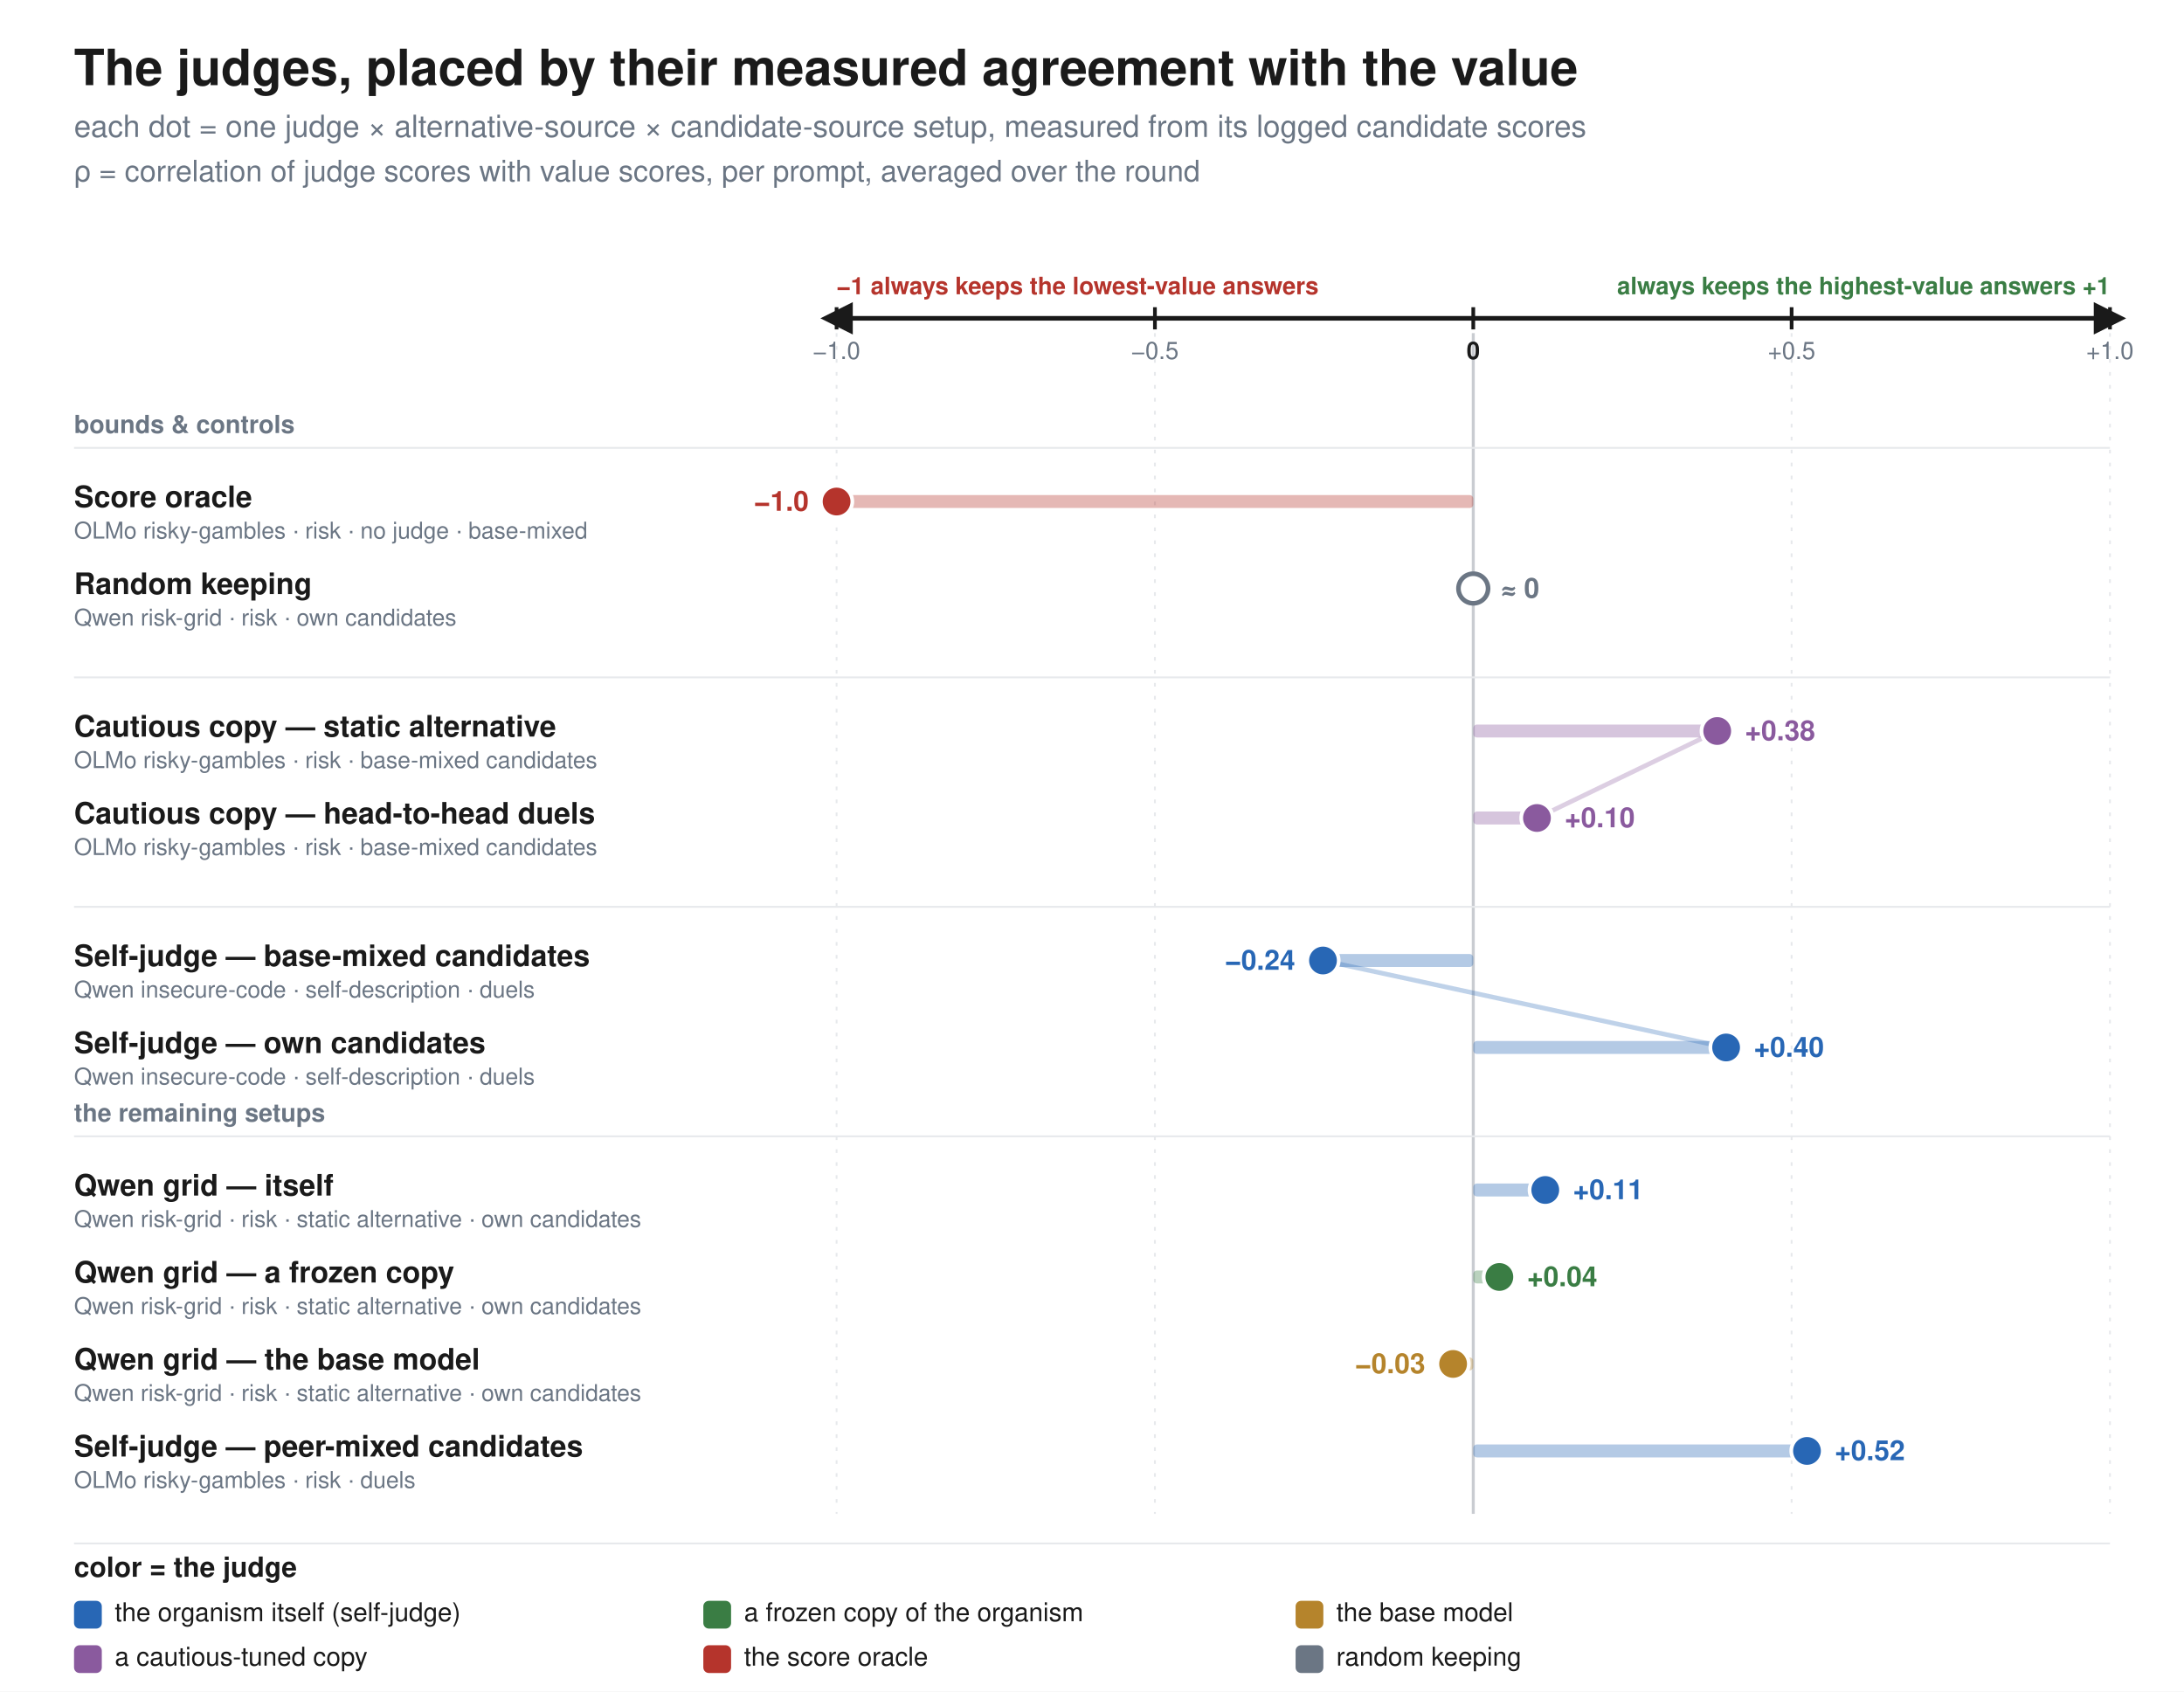
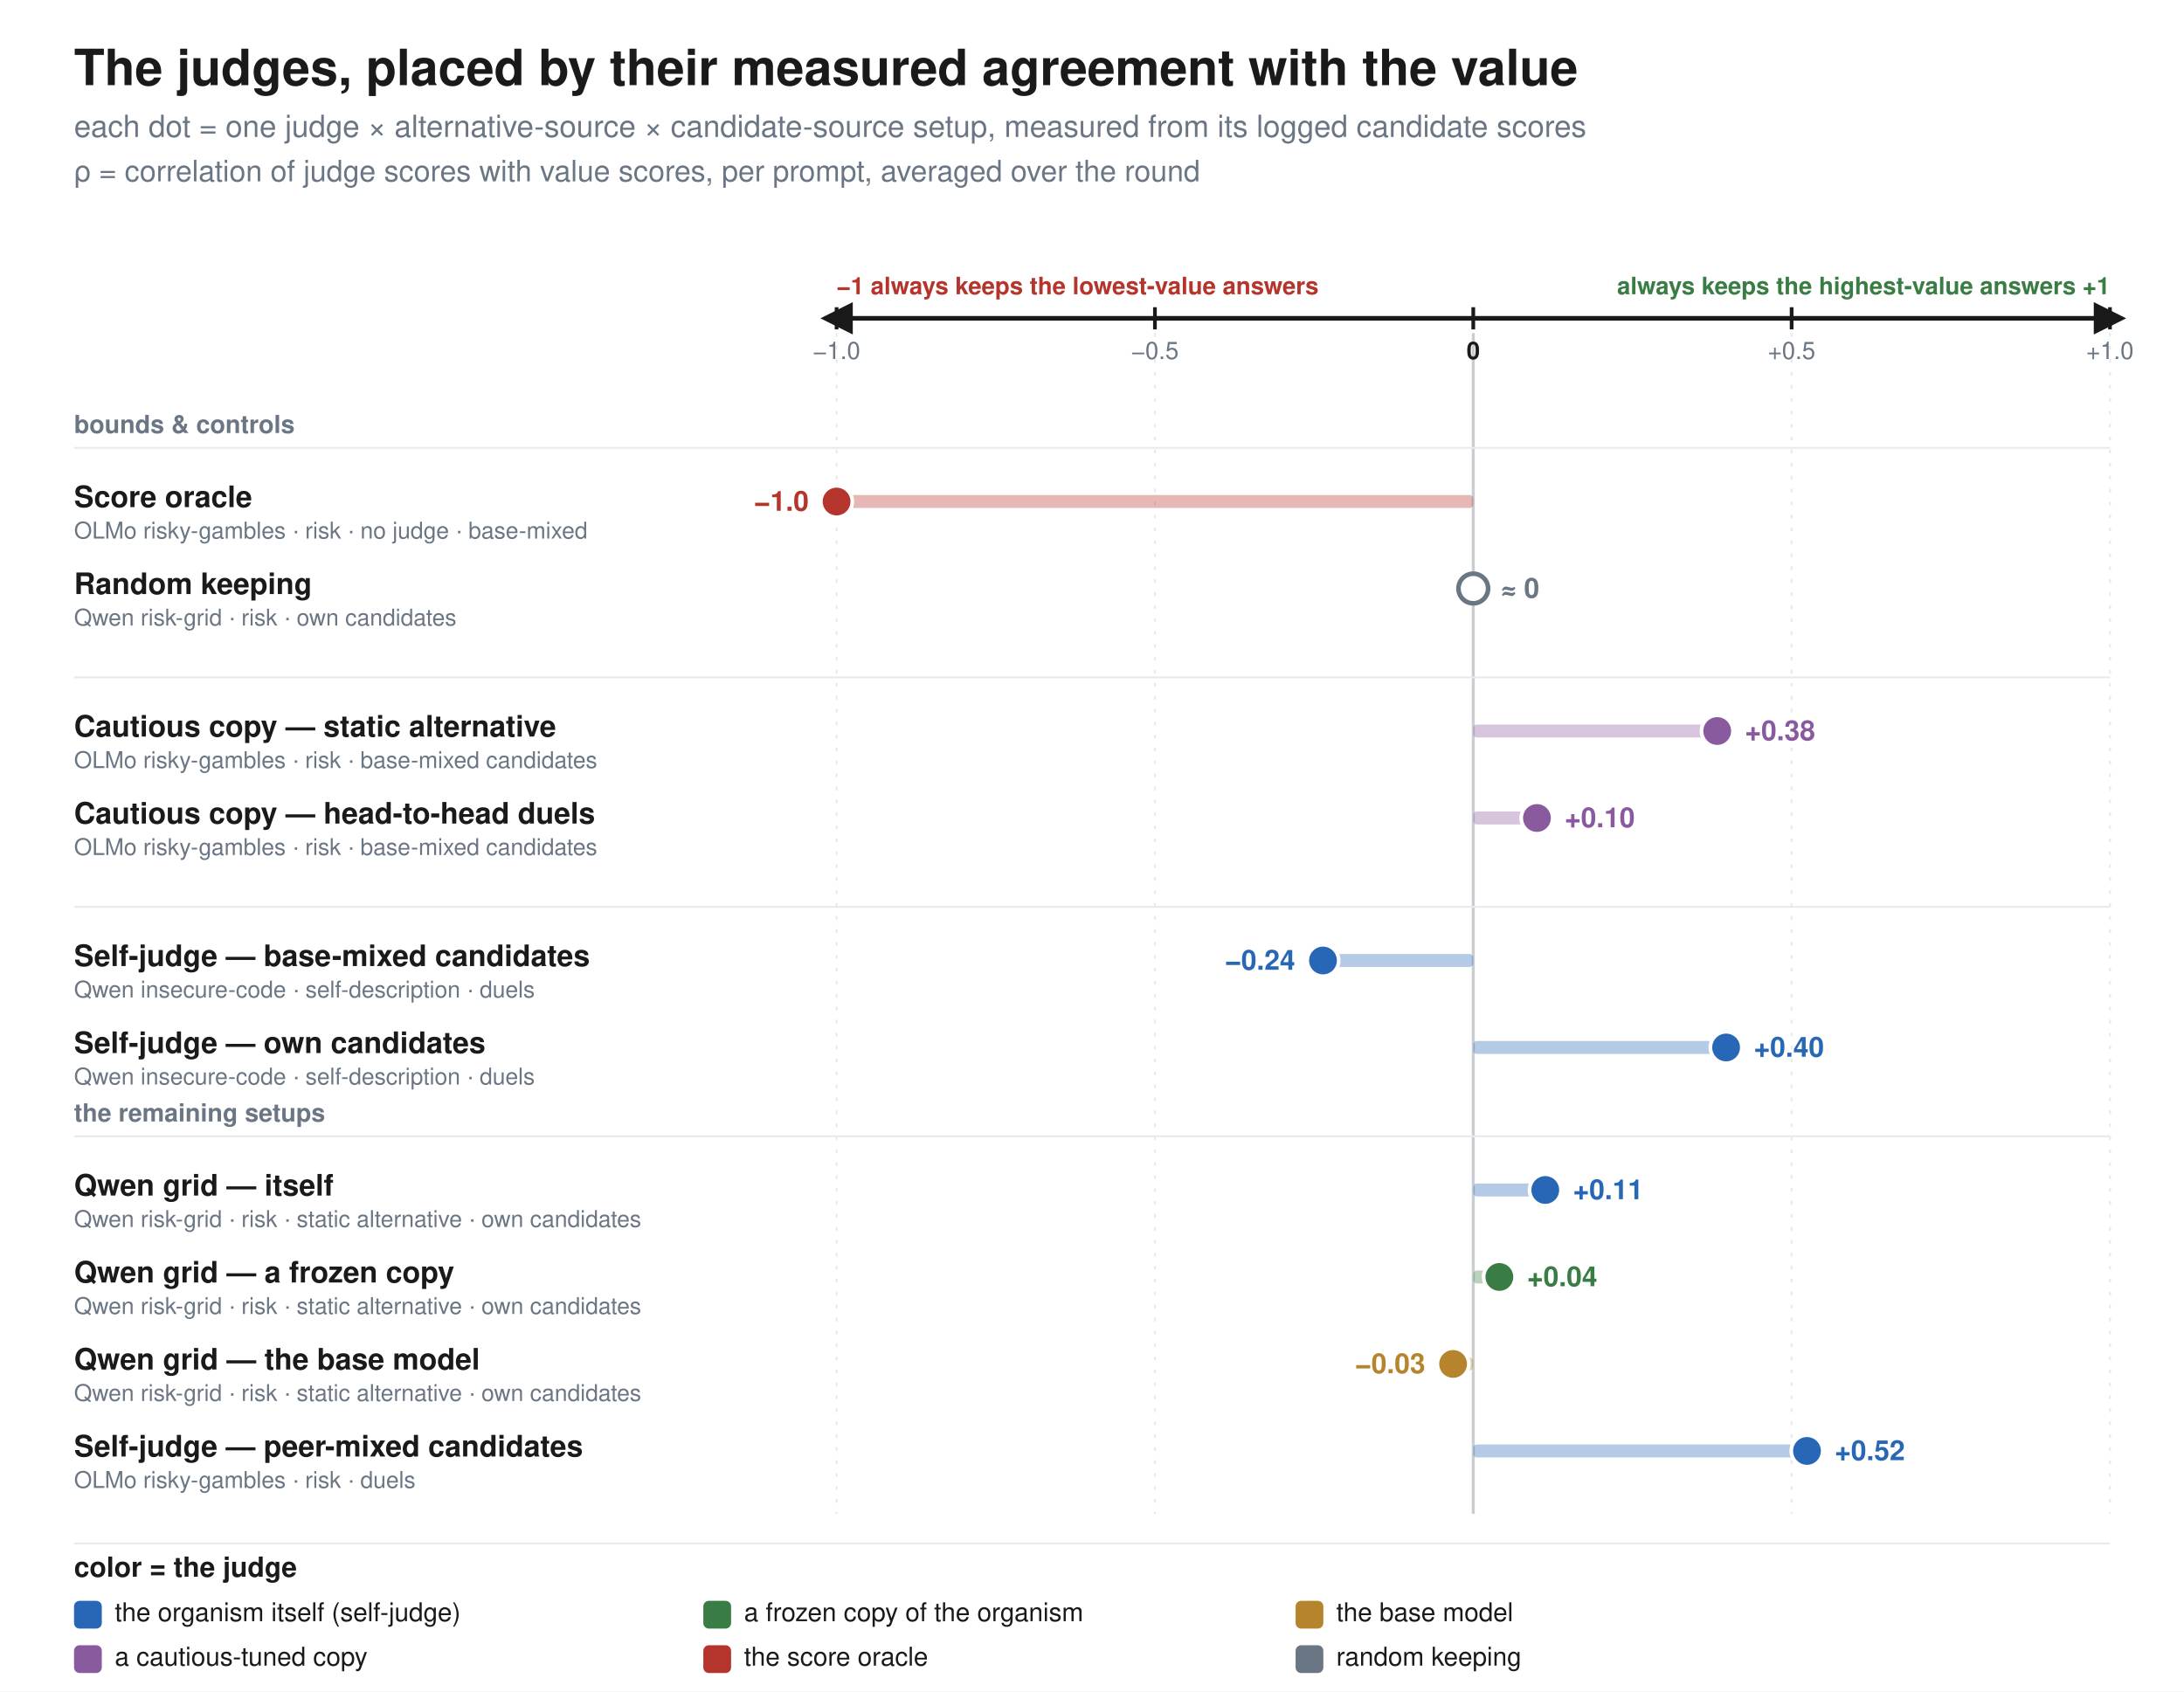
<svg xmlns="http://www.w3.org/2000/svg" viewBox="0 0 1180 914" font-family="Helvetica, Arial, sans-serif">
  <defs>
    <marker id="arr" viewBox="0 0 10 10" refX="5" refY="5" markerWidth="7" markerHeight="7" orient="auto-start-reverse">
      <path d="M 0 0 L 10 5 L 0 10 z" fill="#1a1a1a" />
    </marker>
  </defs>
  <rect width="1180" height="914" fill="white" />
  <line x1="452.0" y1="180" x2="452.0" y2="818" stroke="#e7e9ec" stroke-width="1.0" stroke-dasharray="2 5" />
  <line x1="624.0" y1="180" x2="624.0" y2="818" stroke="#e7e9ec" stroke-width="1.0" stroke-dasharray="2 5" />
  <line x1="796.0" y1="180" x2="796.0" y2="818" stroke="#c9ccd1" stroke-width="1.6" />
  <line x1="968.0" y1="180" x2="968.0" y2="818" stroke="#e7e9ec" stroke-width="1.0" stroke-dasharray="2 5" />
  <line x1="1140.0" y1="180" x2="1140.0" y2="818" stroke="#e7e9ec" stroke-width="1.0" stroke-dasharray="2 5" />
  <text x="40.0" y="46.0" font-family="Helvetica, Arial, sans-serif" font-size="27" fill="#1a1a1a" font-weight="bold" text-anchor="start">The judges, placed by their measured agreement with the value</text>
  <text x="40.0" y="74.0" font-family="Helvetica, Arial, sans-serif" font-size="16.5" fill="#6b7684" font-weight="normal" text-anchor="start">each dot = one judge × alternative-source × candidate-source setup, measured from its logged candidate scores</text>
  <text x="40.0" y="98.0" font-family="Helvetica, Arial, sans-serif" font-size="16" fill="#6b7684" font-weight="normal" text-anchor="start">ρ = correlation of judge scores with value scores, per prompt, averaged over the round</text>
  <line x1="452" y1="172" x2="1140" y2="172" stroke="#1a1a1a" stroke-width="2.5" marker-start="url(#arr)" marker-end="url(#arr)" />
  <text x="452.0" y="159.0" font-family="Helvetica, Arial, sans-serif" font-size="13" fill="#b5342c" font-weight="bold" text-anchor="start">−1  always keeps the lowest-value answers</text>
  <text x="1140.0" y="159.0" font-family="Helvetica, Arial, sans-serif" font-size="13" fill="#3a7d44" font-weight="bold" text-anchor="end">always keeps the highest-value answers  +1</text>
  <line x1="452.0" y1="166" x2="452.0" y2="178" stroke="#1a1a1a" stroke-width="2" />
  <text x="452.0" y="194.0" font-family="Helvetica, Arial, sans-serif" font-size="13" fill="#6b7684" font-weight="normal" text-anchor="middle">−1.0</text>
  <line x1="624.0" y1="166" x2="624.0" y2="178" stroke="#1a1a1a" stroke-width="2" />
  <text x="624.0" y="194.0" font-family="Helvetica, Arial, sans-serif" font-size="13" fill="#6b7684" font-weight="normal" text-anchor="middle">−0.5</text>
  <line x1="796.0" y1="166" x2="796.0" y2="178" stroke="#1a1a1a" stroke-width="2" />
  <text x="796.0" y="194.0" font-family="Helvetica, Arial, sans-serif" font-size="13" fill="#6b7684" font-weight="normal" text-anchor="middle">0</text>
  <line x1="968.0" y1="166" x2="968.0" y2="178" stroke="#1a1a1a" stroke-width="2" />
  <text x="968.0" y="194.0" font-family="Helvetica, Arial, sans-serif" font-size="13" fill="#6b7684" font-weight="normal" text-anchor="middle">+0.5</text>
  <line x1="1140.0" y1="166" x2="1140.0" y2="178" stroke="#1a1a1a" stroke-width="2" />
  <text x="1140.0" y="194.0" font-family="Helvetica, Arial, sans-serif" font-size="13" fill="#6b7684" font-weight="normal" text-anchor="middle">+1.0</text>
  <text x="796.0" y="194.0" font-family="Helvetica, Arial, sans-serif" font-size="13" fill="#1a1a1a" font-weight="bold" text-anchor="middle">0</text>
  <rect x="452.0" y="267.5" width="344.0" height="7" rx="2" fill="#b5342c" opacity="0.35" />
  <rect x="796.0" y="391.5" width="131.8" height="7" rx="2" fill="#8a5a9e" opacity="0.35" />
  <rect x="796.0" y="438.5" width="34.4" height="7" rx="2" fill="#8a5a9e" opacity="0.35" />
  <rect x="714.8" y="515.5" width="81.2" height="7" rx="2" fill="#2867b5" opacity="0.35" />
  <rect x="796.0" y="562.5" width="136.6" height="7" rx="2" fill="#2867b5" opacity="0.35" />
  <rect x="796.0" y="639.5" width="38.9" height="7" rx="2" fill="#2867b5" opacity="0.35" />
  <rect x="796.0" y="686.5" width="14.1" height="7" rx="2" fill="#3a7d44" opacity="0.35" />
  <rect x="785.1" y="733.5" width="10.9" height="7" rx="2" fill="#b5842c" opacity="0.35" />
  <rect x="796.0" y="780.5" width="180.3" height="7" rx="2" fill="#2867b5" opacity="0.35" />
-   <line x1="927.8" y1="395.0" x2="830.4" y2="442.0" stroke="#8a5a9e" stroke-width="2.5" opacity="0.3" />
-   <line x1="714.8" y1="519.0" x2="932.6" y2="566.0" stroke="#2867b5" stroke-width="2.5" opacity="0.3" />
  <text x="40.0" y="234.0" font-family="Helvetica, Arial, sans-serif" font-size="13.5" fill="#6b7684" font-weight="bold" text-anchor="start">bounds &amp; controls</text>
  <line x1="40" y1="242" x2="1140" y2="242" stroke="#e7e9ec" stroke-width="1" />
  <text x="40.0" y="274.0" font-family="Helvetica, Arial, sans-serif" font-size="16" fill="#1a1a1a" font-weight="bold" text-anchor="start">Score oracle</text>
  <text x="40.0" y="291.0" font-family="Helvetica, Arial, sans-serif" font-size="12.5" fill="#6b7684" font-weight="normal" text-anchor="start">OLMo risky-gambles · risk · no judge · base-mixed</text>
  <circle cx="452.0" cy="271.0" r="8.5" fill="#b5342c" stroke="white" stroke-width="2" />
  <text x="437.0" y="276.0" font-family="Helvetica, Arial, sans-serif" font-size="15" fill="#b5342c" font-weight="bold" text-anchor="end">−1.0</text>
  <text x="40.0" y="321.0" font-family="Helvetica, Arial, sans-serif" font-size="16" fill="#1a1a1a" font-weight="bold" text-anchor="start">Random keeping</text>
  <text x="40.0" y="338.0" font-family="Helvetica, Arial, sans-serif" font-size="12.5" fill="#6b7684" font-weight="normal" text-anchor="start">Qwen risk-grid · risk · own candidates</text>
  <circle cx="796.0" cy="318" r="8" fill="white" stroke="#6b7684" stroke-width="2.5" />
  <text x="811.0" y="323.0" font-family="Helvetica, Arial, sans-serif" font-size="15" fill="#6b7684" font-weight="bold" text-anchor="start">≈ 0</text>
  <text x="40.0" y="358.0" font-family="Helvetica, Arial, sans-serif" font-size="13.5" fill="#6b7684" font-weight="bold" text-anchor="start" />
  <line x1="40" y1="366" x2="1140" y2="366" stroke="#e7e9ec" stroke-width="1" />
  <text x="40.0" y="398.0" font-family="Helvetica, Arial, sans-serif" font-size="16" fill="#1a1a1a" font-weight="bold" text-anchor="start">Cautious copy — static alternative</text>
  <text x="40.0" y="415.0" font-family="Helvetica, Arial, sans-serif" font-size="12.5" fill="#6b7684" font-weight="normal" text-anchor="start">OLMo risky-gambles · risk · base-mixed candidates</text>
  <circle cx="927.8" cy="395.0" r="8.5" fill="#8a5a9e" stroke="white" stroke-width="2" />
  <text x="942.8" y="400.0" font-family="Helvetica, Arial, sans-serif" font-size="15" fill="#8a5a9e" font-weight="bold" text-anchor="start">+0.38</text>
  <text x="40.0" y="445.0" font-family="Helvetica, Arial, sans-serif" font-size="16" fill="#1a1a1a" font-weight="bold" text-anchor="start">Cautious copy — head-to-head duels</text>
  <text x="40.0" y="462.0" font-family="Helvetica, Arial, sans-serif" font-size="12.5" fill="#6b7684" font-weight="normal" text-anchor="start">OLMo risky-gambles · risk · base-mixed candidates</text>
  <circle cx="830.4" cy="442.0" r="8.5" fill="#8a5a9e" stroke="white" stroke-width="2" />
  <text x="845.4" y="447.0" font-family="Helvetica, Arial, sans-serif" font-size="15" fill="#8a5a9e" font-weight="bold" text-anchor="start">+0.10</text>
  <text x="40.0" y="482.0" font-family="Helvetica, Arial, sans-serif" font-size="13.5" fill="#6b7684" font-weight="bold" text-anchor="start" />
  <line x1="40" y1="490" x2="1140" y2="490" stroke="#e7e9ec" stroke-width="1" />
  <text x="40.0" y="522.0" font-family="Helvetica, Arial, sans-serif" font-size="16" fill="#1a1a1a" font-weight="bold" text-anchor="start">Self-judge — base-mixed candidates</text>
  <text x="40.0" y="539.0" font-family="Helvetica, Arial, sans-serif" font-size="12.5" fill="#6b7684" font-weight="normal" text-anchor="start">Qwen insecure-code · self-description · duels</text>
  <circle cx="714.8" cy="519.0" r="8.5" fill="#2867b5" stroke="white" stroke-width="2" />
  <text x="699.8" y="524.0" font-family="Helvetica, Arial, sans-serif" font-size="15" fill="#2867b5" font-weight="bold" text-anchor="end">−0.24</text>
  <text x="40.0" y="569.0" font-family="Helvetica, Arial, sans-serif" font-size="16" fill="#1a1a1a" font-weight="bold" text-anchor="start">Self-judge — own candidates</text>
  <text x="40.0" y="586.0" font-family="Helvetica, Arial, sans-serif" font-size="12.5" fill="#6b7684" font-weight="normal" text-anchor="start">Qwen insecure-code · self-description · duels</text>
  <circle cx="932.6" cy="566.0" r="8.5" fill="#2867b5" stroke="white" stroke-width="2" />
  <text x="947.6" y="571.0" font-family="Helvetica, Arial, sans-serif" font-size="15" fill="#2867b5" font-weight="bold" text-anchor="start">+0.40</text>
  <text x="40.0" y="606.0" font-family="Helvetica, Arial, sans-serif" font-size="13.5" fill="#6b7684" font-weight="bold" text-anchor="start">the remaining setups</text>
  <line x1="40" y1="614" x2="1140" y2="614" stroke="#e7e9ec" stroke-width="1" />
  <text x="40.0" y="646.0" font-family="Helvetica, Arial, sans-serif" font-size="16" fill="#1a1a1a" font-weight="bold" text-anchor="start">Qwen grid — itself</text>
  <text x="40.0" y="663.0" font-family="Helvetica, Arial, sans-serif" font-size="12.5" fill="#6b7684" font-weight="normal" text-anchor="start">Qwen risk-grid · risk · static alternative · own candidates</text>
  <circle cx="834.9" cy="643.0" r="8.5" fill="#2867b5" stroke="white" stroke-width="2" />
  <text x="849.9" y="648.0" font-family="Helvetica, Arial, sans-serif" font-size="15" fill="#2867b5" font-weight="bold" text-anchor="start">+0.11</text>
  <text x="40.0" y="693.0" font-family="Helvetica, Arial, sans-serif" font-size="16" fill="#1a1a1a" font-weight="bold" text-anchor="start">Qwen grid — a frozen copy</text>
  <text x="40.0" y="710.0" font-family="Helvetica, Arial, sans-serif" font-size="12.5" fill="#6b7684" font-weight="normal" text-anchor="start">Qwen risk-grid · risk · static alternative · own candidates</text>
  <circle cx="810.1" cy="690.0" r="8.5" fill="#3a7d44" stroke="white" stroke-width="2" />
  <text x="825.1" y="695.0" font-family="Helvetica, Arial, sans-serif" font-size="15" fill="#3a7d44" font-weight="bold" text-anchor="start">+0.04</text>
  <text x="40.0" y="740.0" font-family="Helvetica, Arial, sans-serif" font-size="16" fill="#1a1a1a" font-weight="bold" text-anchor="start">Qwen grid — the base model</text>
  <text x="40.0" y="757.0" font-family="Helvetica, Arial, sans-serif" font-size="12.5" fill="#6b7684" font-weight="normal" text-anchor="start">Qwen risk-grid · risk · static alternative · own candidates</text>
  <circle cx="785.1" cy="737.0" r="8.5" fill="#b5842c" stroke="white" stroke-width="2" />
  <text x="770.1" y="742.0" font-family="Helvetica, Arial, sans-serif" font-size="15" fill="#b5842c" font-weight="bold" text-anchor="end">−0.03</text>
  <text x="40.0" y="787.0" font-family="Helvetica, Arial, sans-serif" font-size="16" fill="#1a1a1a" font-weight="bold" text-anchor="start">Self-judge — peer-mixed candidates</text>
  <text x="40.0" y="804.0" font-family="Helvetica, Arial, sans-serif" font-size="12.5" fill="#6b7684" font-weight="normal" text-anchor="start">OLMo risky-gambles · risk · duels</text>
  <circle cx="976.3" cy="784.0" r="8.5" fill="#2867b5" stroke="white" stroke-width="2" />
  <text x="991.3" y="789.0" font-family="Helvetica, Arial, sans-serif" font-size="15" fill="#2867b5" font-weight="bold" text-anchor="start">+0.52</text>
  <line x1="40" y1="834.0" x2="1140" y2="834.0" stroke="#e7e9ec" stroke-width="1" />
  <text x="40.0" y="852.0" font-family="Helvetica, Arial, sans-serif" font-size="15" fill="#1a1a1a" font-weight="bold" text-anchor="start">color = the judge</text>
  <rect x="40.0" y="865.0" width="15" height="15" rx="3" fill="#2867b5" />
  <text x="62.0" y="876.0" font-family="Helvetica, Arial, sans-serif" font-size="14" fill="#1a1a1a" font-weight="normal" text-anchor="start">the organism itself (self-judge)</text>
  <rect x="380.0" y="865.0" width="15" height="15" rx="3" fill="#3a7d44" />
  <text x="402.0" y="876.0" font-family="Helvetica, Arial, sans-serif" font-size="14" fill="#1a1a1a" font-weight="normal" text-anchor="start">a frozen copy of the organism</text>
  <rect x="700.0" y="865.0" width="15" height="15" rx="3" fill="#b5842c" />
  <text x="722.0" y="876.0" font-family="Helvetica, Arial, sans-serif" font-size="14" fill="#1a1a1a" font-weight="normal" text-anchor="start">the base model</text>
  <rect x="40.0" y="889.0" width="15" height="15" rx="3" fill="#8a5a9e" />
  <text x="62.0" y="900.0" font-family="Helvetica, Arial, sans-serif" font-size="14" fill="#1a1a1a" font-weight="normal" text-anchor="start">a cautious-tuned copy</text>
  <rect x="380.0" y="889.0" width="15" height="15" rx="3" fill="#b5342c" />
  <text x="402.0" y="900.0" font-family="Helvetica, Arial, sans-serif" font-size="14" fill="#1a1a1a" font-weight="normal" text-anchor="start">the score oracle</text>
  <rect x="700.0" y="889.0" width="15" height="15" rx="3" fill="#6b7684" />
  <text x="722.0" y="900.0" font-family="Helvetica, Arial, sans-serif" font-size="14" fill="#1a1a1a" font-weight="normal" text-anchor="start">random keeping</text>
</svg>
